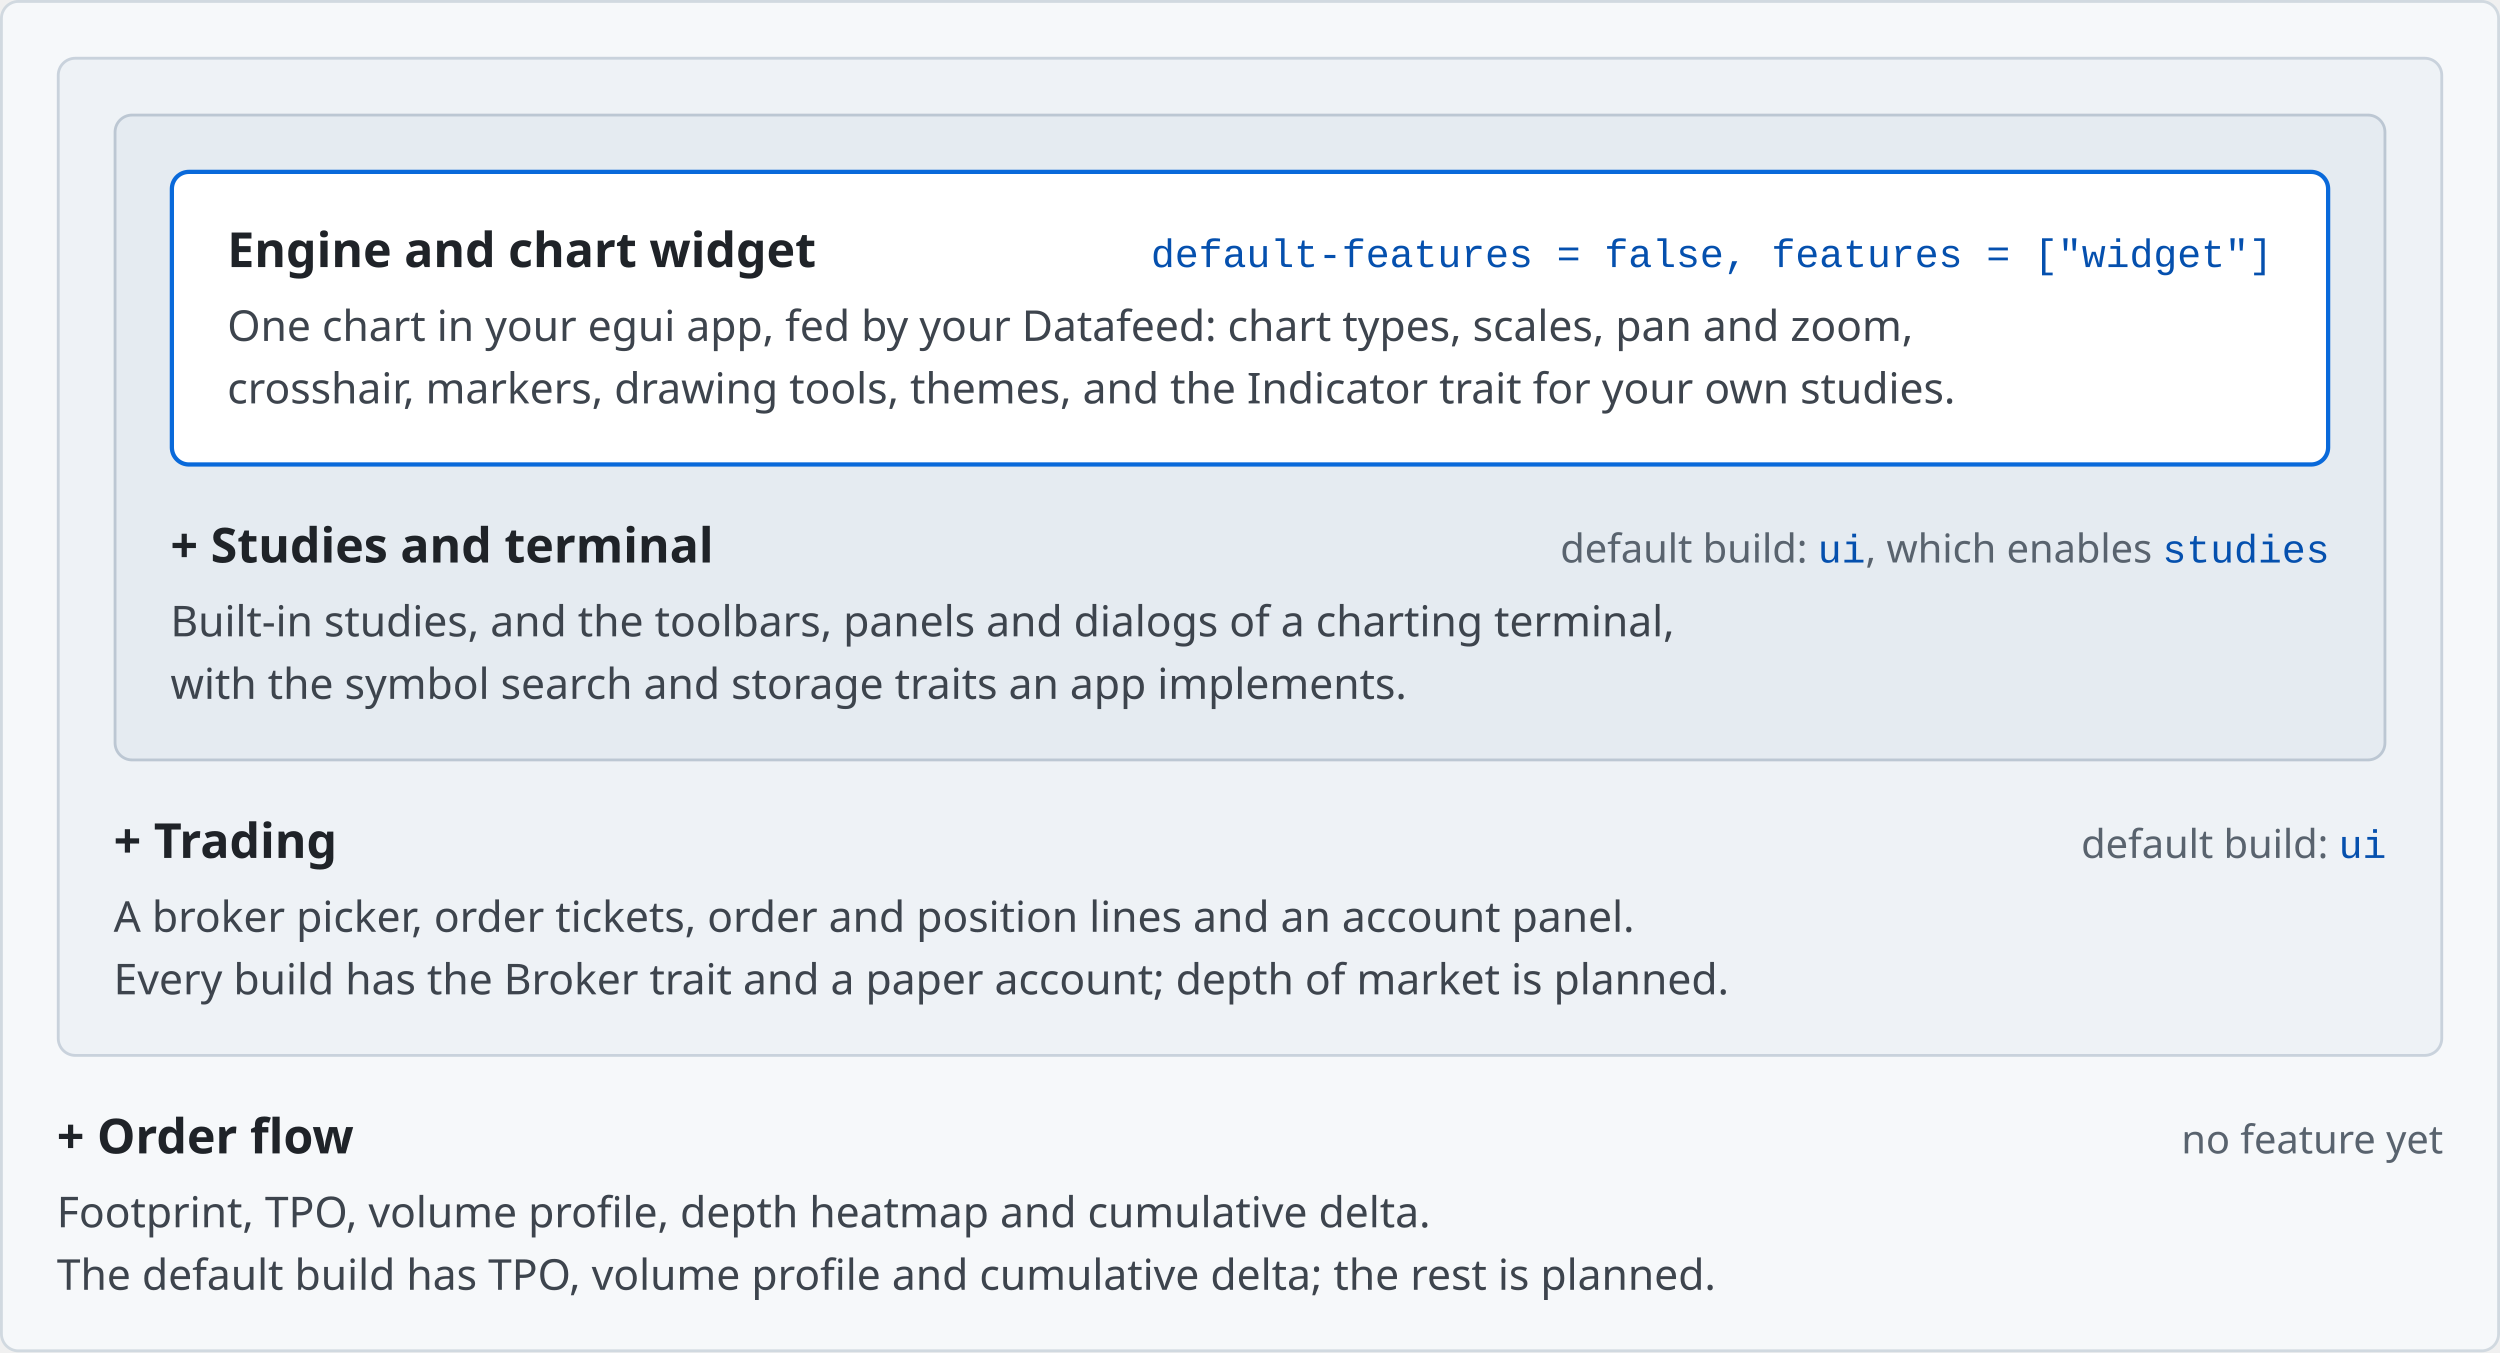
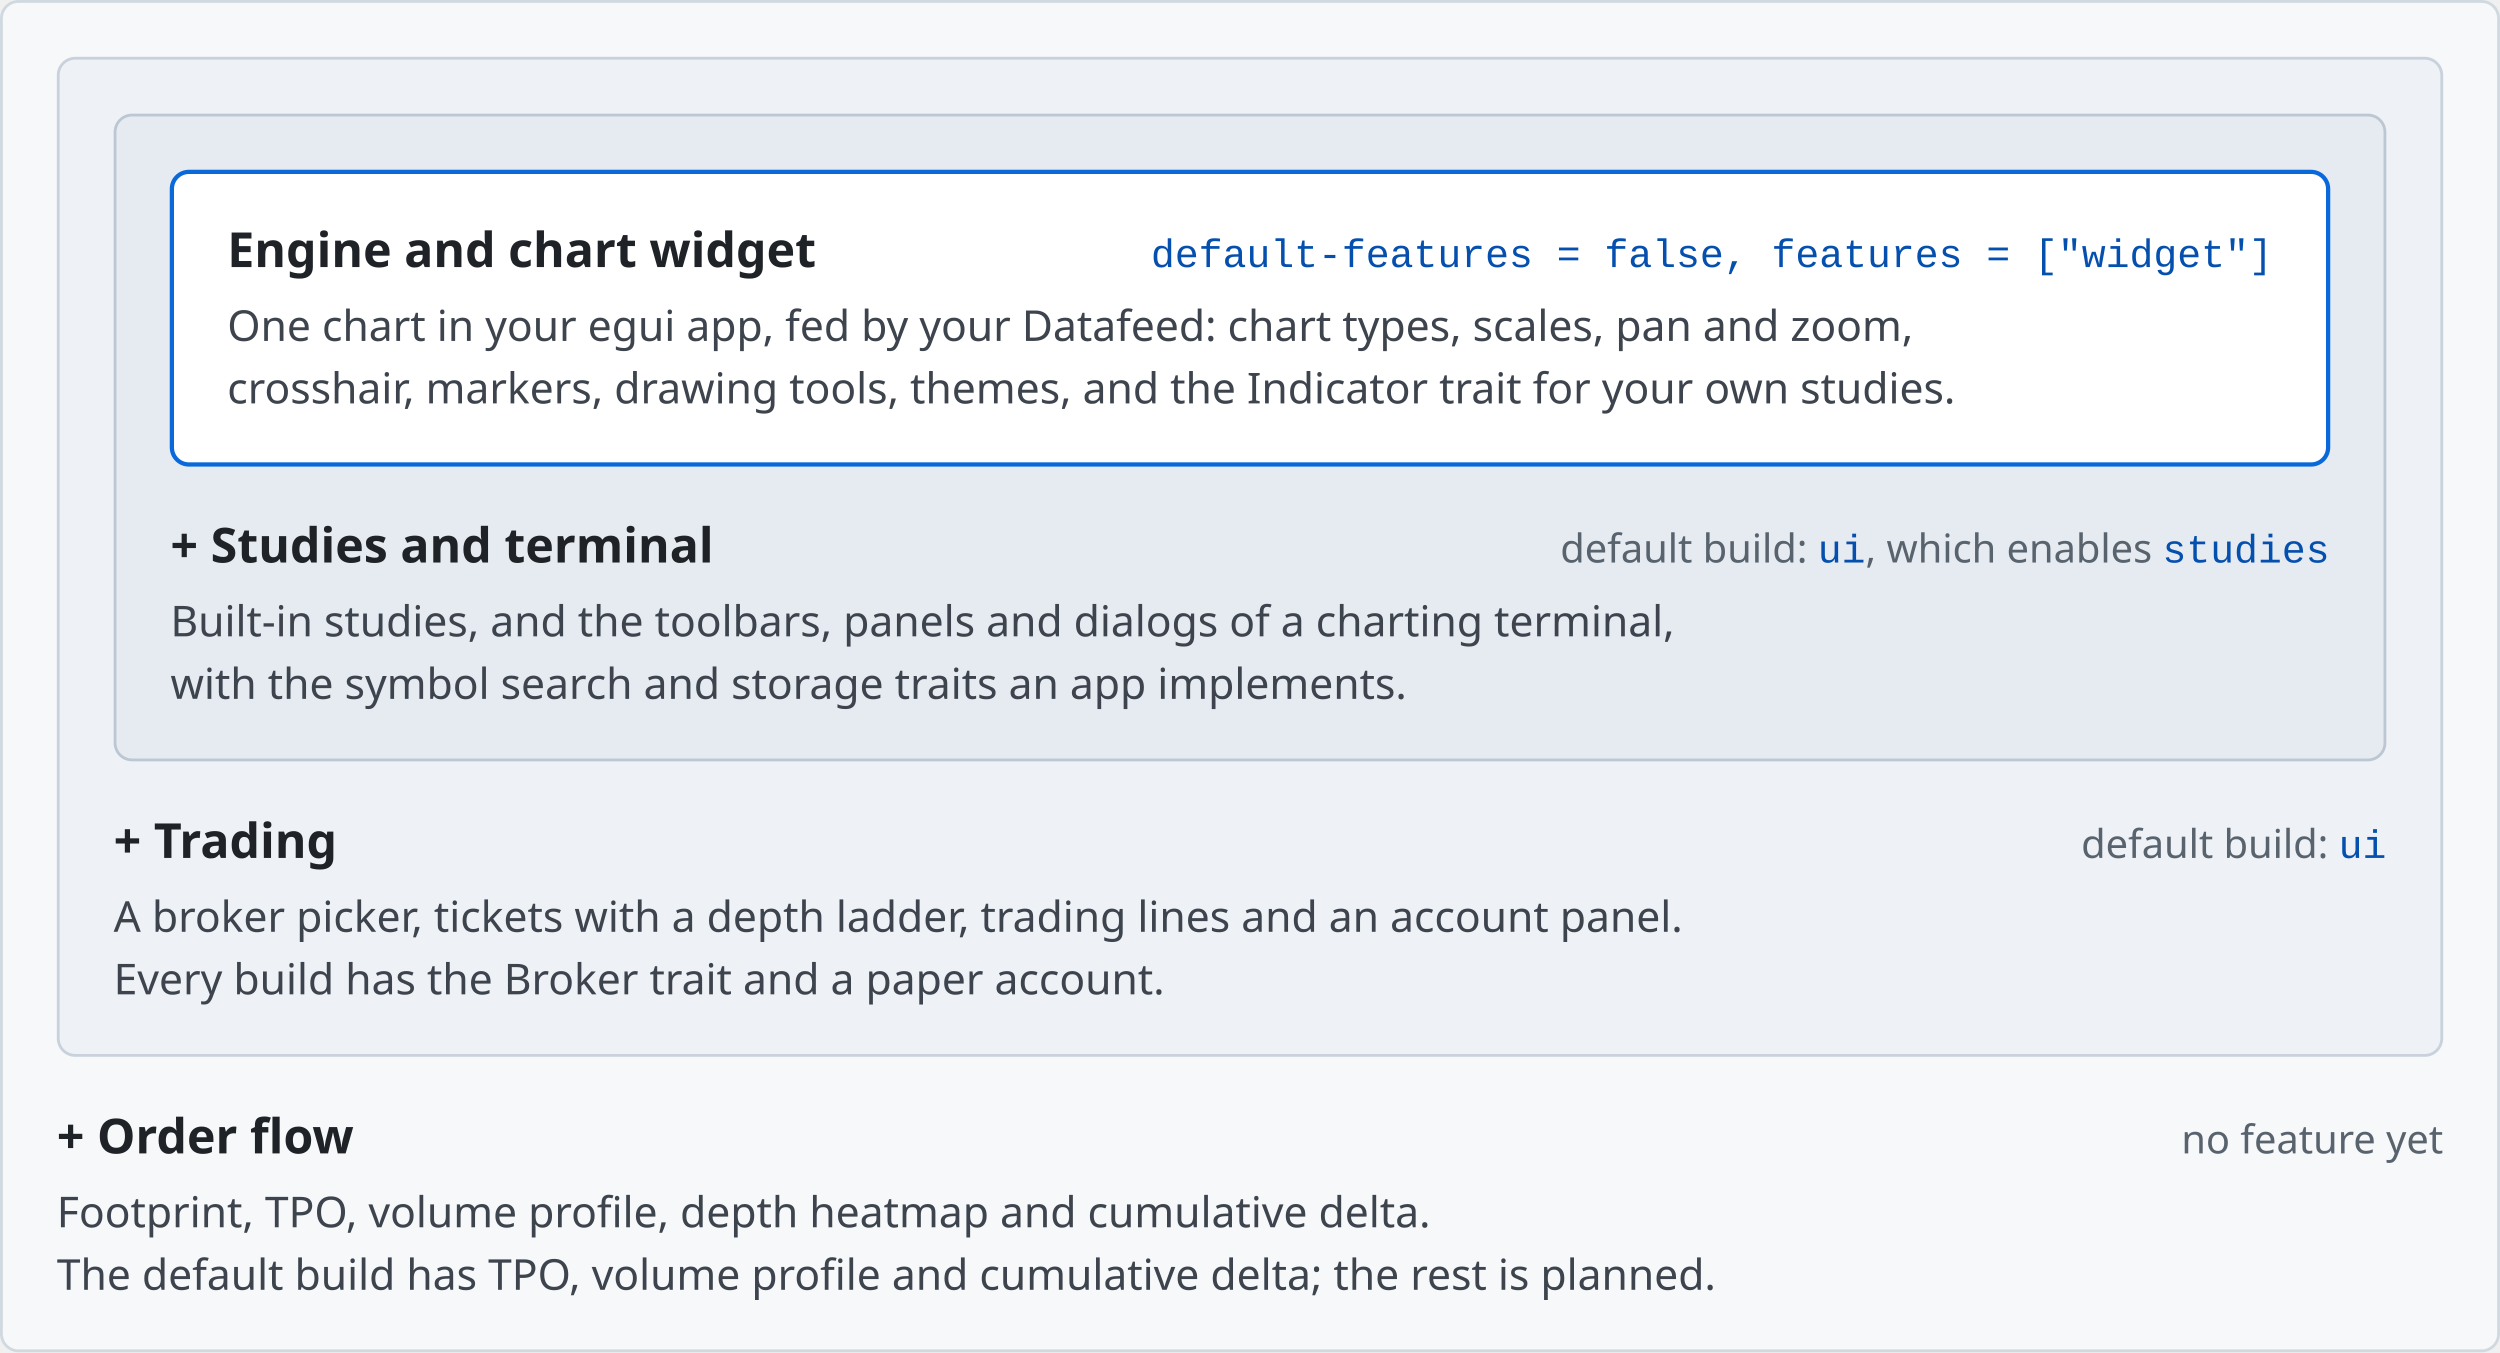
<svg xmlns="http://www.w3.org/2000/svg" width="880" height="476" viewBox="0 0 880 476" role="img" aria-labelledby="t">
  <style>
text{font-family:-apple-system,BlinkMacSystemFont,'Segoe UI','Noto Sans',Helvetica,Arial,sans-serif;font-size:15px;fill:#3d444d}
.h{font-size:17px;font-weight:600;fill:#1f2328}
.f{font-size:14px;fill:#59636e}
.c{font-family:ui-monospace,SFMono-Regular,'SF Mono',Menlo,Consolas,'Liberation Mono',monospace;fill:#0550ae}
.r4{fill:#f6f8fa;stroke:#d1d9e0}
.r3{fill:#eef2f6;stroke:#c9d2dc}
.r2{fill:#e5ebf1;stroke:#bcc7d3}
.r1{fill:#ffffff;stroke:#0969da;stroke-width:1.5}
</style>
  <rect class="r4" x="0.5" y="0.5" width="879" height="475" rx="6" />
  <rect class="r3" x="20.5" y="20.5" width="839" height="351" rx="6" />
  <rect class="r2" x="40.5" y="40.5" width="799" height="227" rx="6" />
  <rect class="r1" x="60.5" y="60.5" width="759" height="103" rx="6" />
  <text class="h" x="80" y="94">Engine and chart widget</text>
  <text class="f c" x="800" y="94" text-anchor="end">default-features = false, features = ["widget"]</text>
  <text x="80" y="120">One chart in your egui app, fed by your Datafeed: chart types, scales, pan and zoom,</text>
  <text x="80" y="142">crosshair, markers, drawing tools, themes, and the Indicator trait for your own studies.</text>
  <text class="h" x="60" y="198">+ Studies and terminal</text>
  <text class="f" x="820" y="198" text-anchor="end">default build: <tspan class="c">ui</tspan>, which enables <tspan class="c">studies</tspan>
  </text>
  <text x="60" y="224">Built-in studies, and the toolbars, panels and dialogs of a charting terminal,</text>
  <text x="60" y="246">with the symbol search and storage traits an app implements.</text>
  <text class="h" x="40" y="302">+ Trading</text>
  <text class="f" x="840" y="302" text-anchor="end">default build: <tspan class="c">ui</tspan>
  </text>
-   <text x="40" y="328">A broker picker, order tickets, order and position lines and an account panel.</text>
-   <text x="40" y="350">Every build has the Broker trait and a paper account; depth of market is planned.</text>
+   <text x="40" y="328">A broker picker, tickets with a depth ladder, trading lines and an account panel.</text>
+   <text x="40" y="350">Every build has the Broker trait and a paper account.</text>
  <text class="h" x="20" y="406">+ Order flow</text>
  <text class="f" x="860" y="406" text-anchor="end">no feature yet</text>
  <text x="20" y="432">Footprint, TPO, volume profile, depth heatmap and cumulative delta.</text>
  <text x="20" y="454">The default build has TPO, volume profile and cumulative delta; the rest is planned.</text>
</svg>
